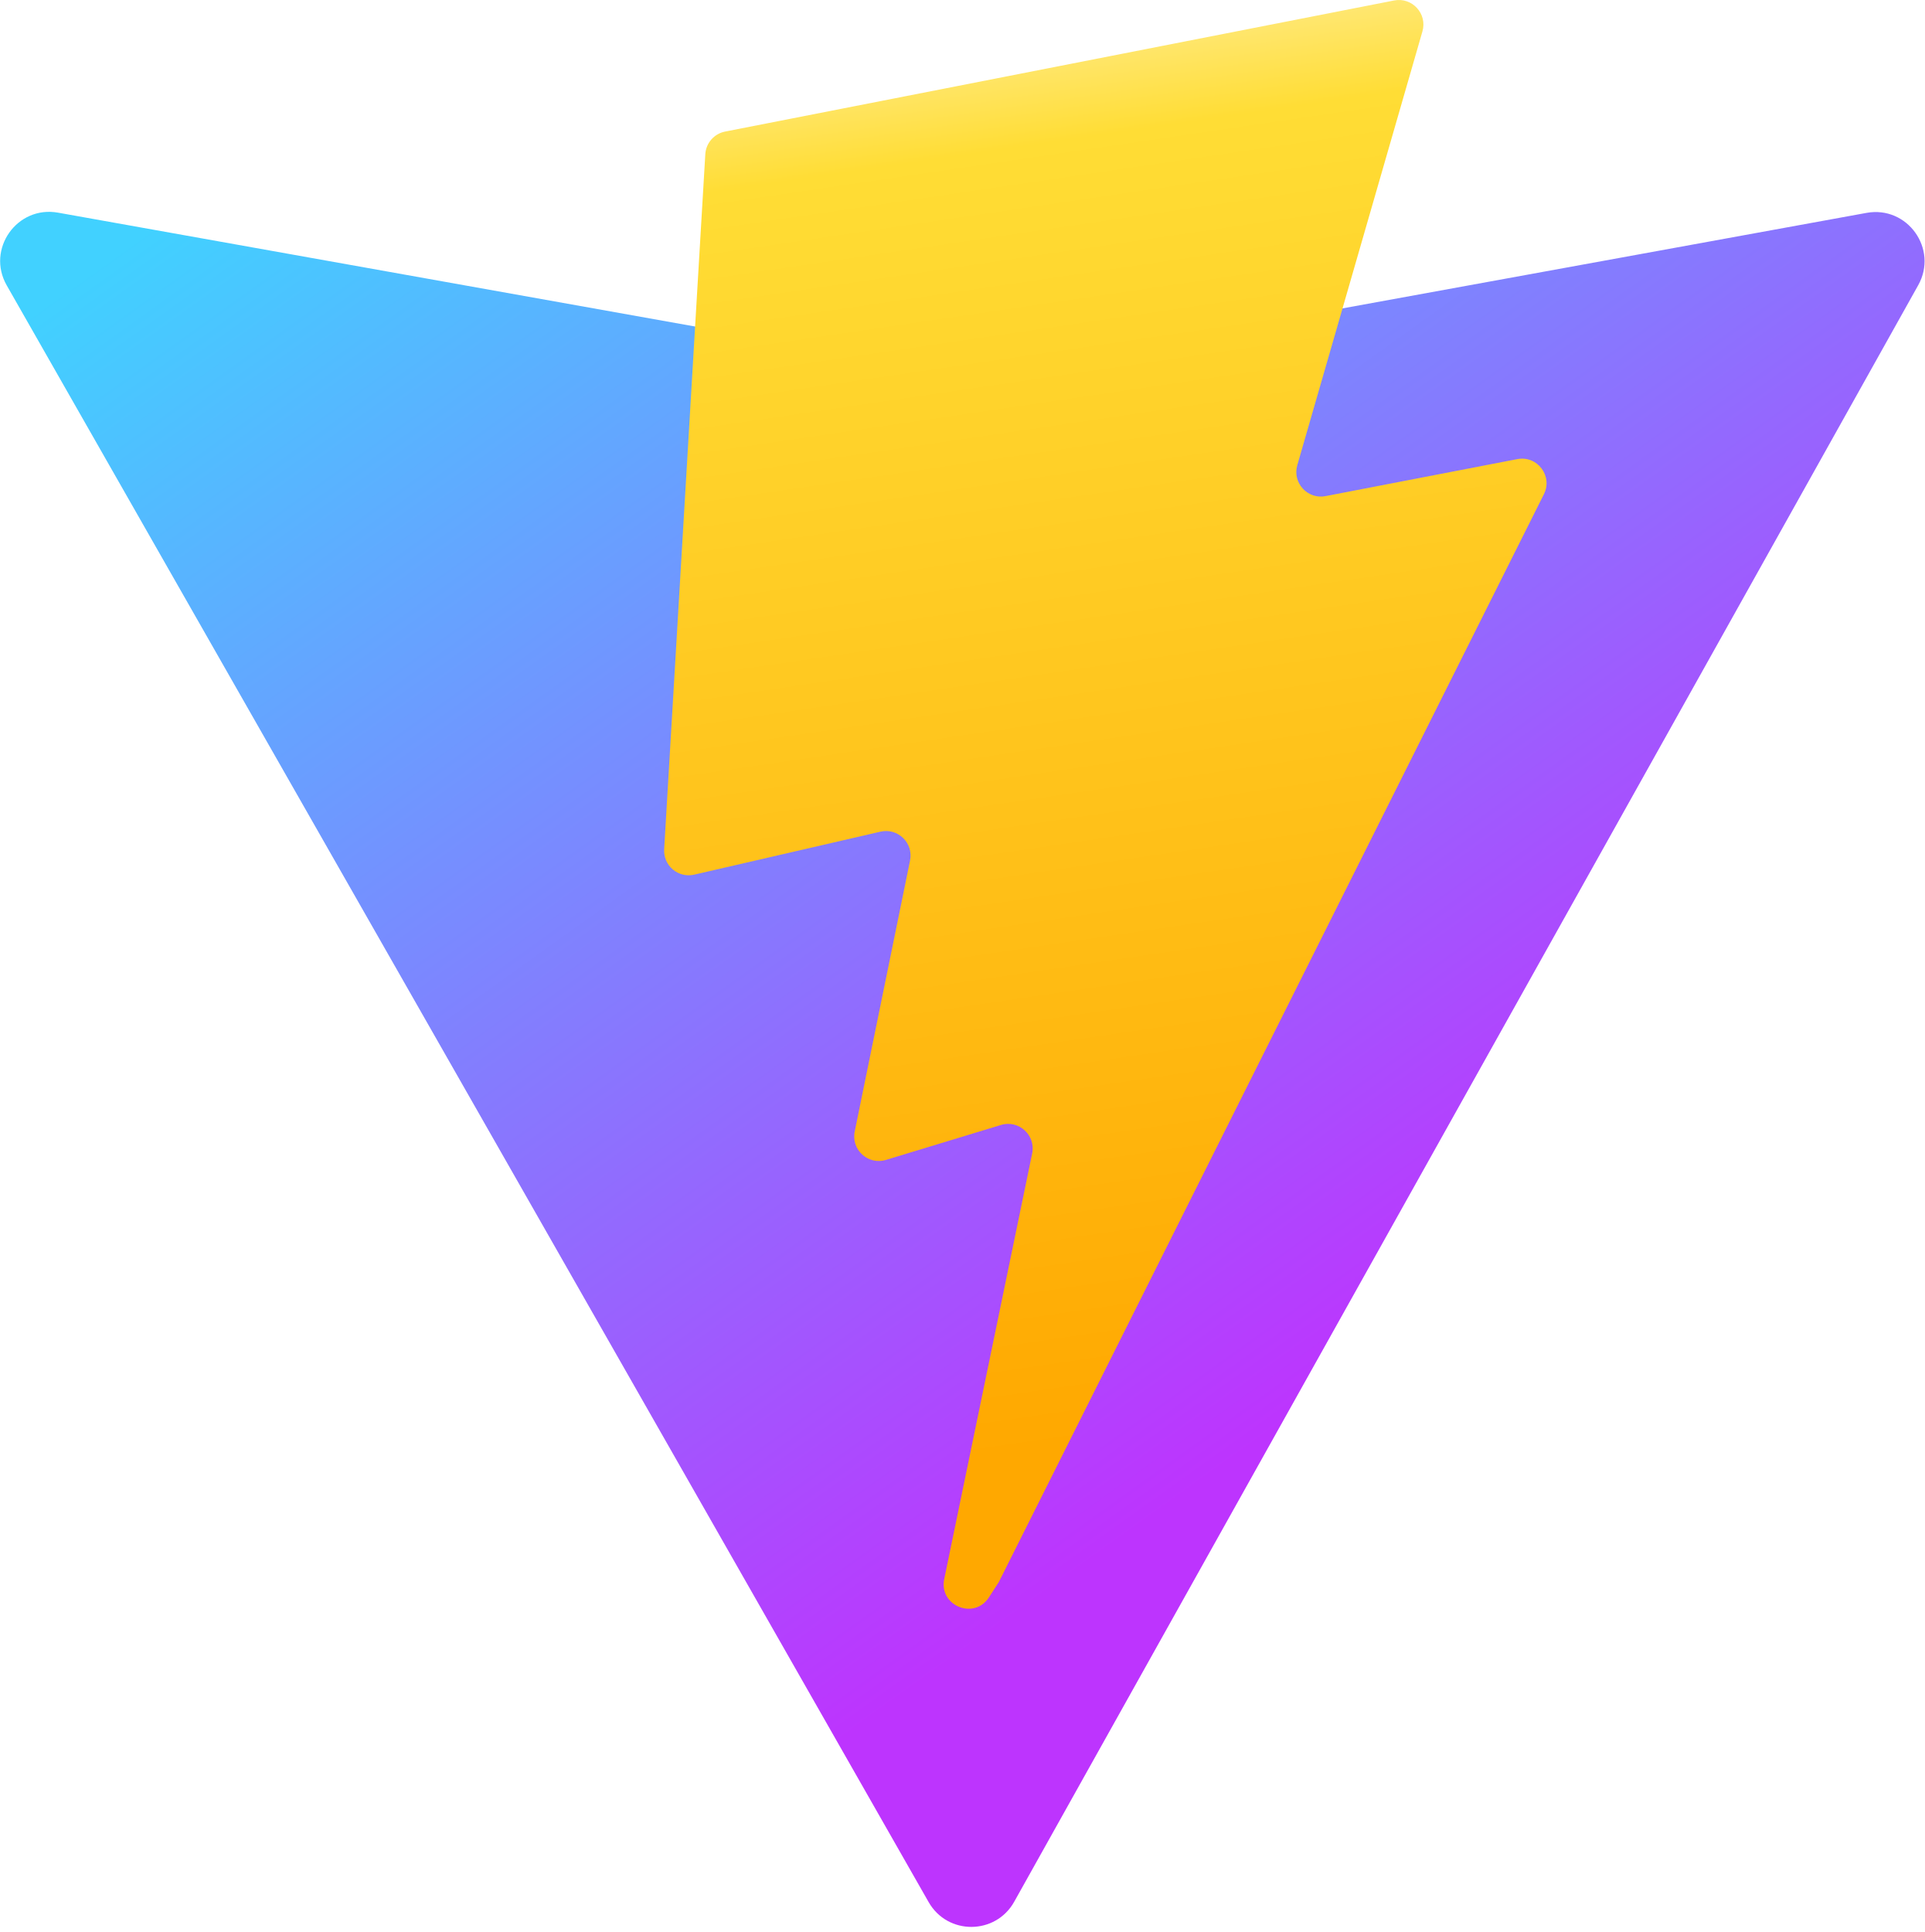
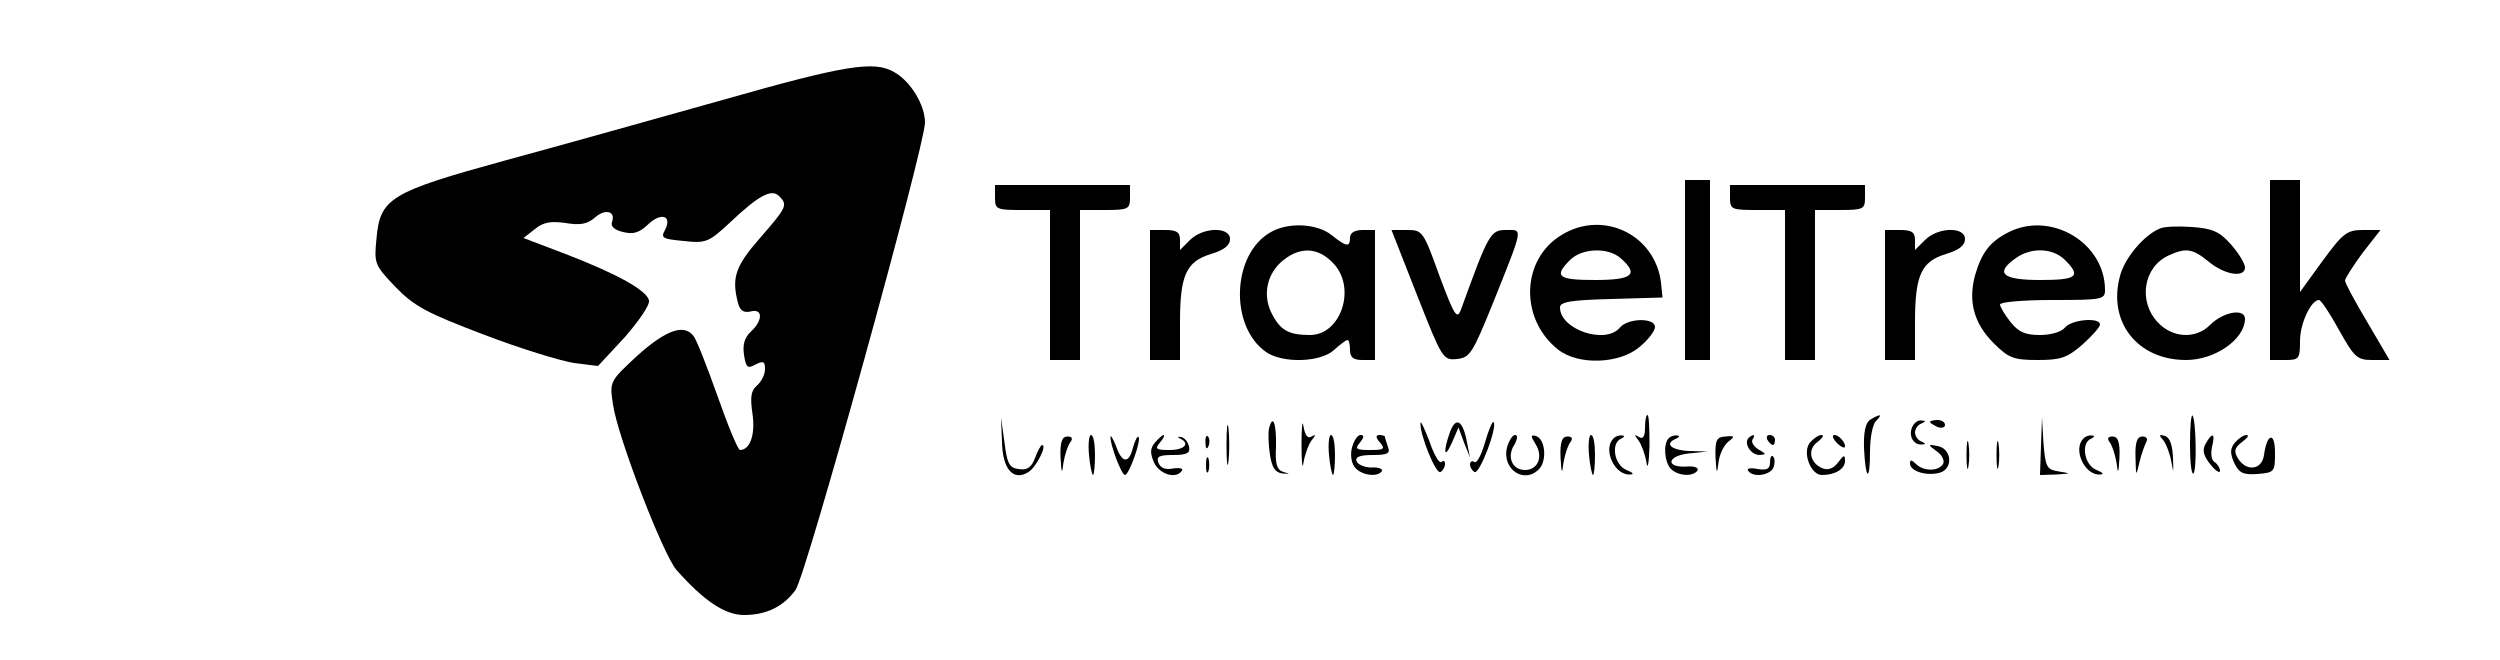
- <svg xmlns="http://www.w3.org/2000/svg" aria-hidden="true" role="img" class="iconify iconify--logos" width="31.88" height="32" preserveAspectRatio="xMidYMid meet" viewBox="0 0 256 257">
-   <defs>
-     <linearGradient id="IconifyId1813088fe1fbc01fb466" x1="-.828%" x2="57.636%" y1="7.652%" y2="78.411%">
-       <stop offset="0%" stop-color="#41D1FF" />
-       <stop offset="100%" stop-color="#BD34FE" />
-     </linearGradient>
-     <linearGradient id="IconifyId1813088fe1fbc01fb467" x1="43.376%" x2="50.316%" y1="2.242%" y2="89.03%">
-       <stop offset="0%" stop-color="#FFEA83" />
-       <stop offset="8.333%" stop-color="#FFDD35" />
-       <stop offset="100%" stop-color="#FFA800" />
-     </linearGradient>
-   </defs>
-   <path fill="url(#IconifyId1813088fe1fbc01fb466)" d="M255.153 37.938L134.897 252.976c-2.483 4.44-8.862 4.466-11.382.048L.875 37.958c-2.746-4.814 1.371-10.646 6.827-9.67l120.385 21.517a6.537 6.537 0 0 0 2.322-.004l117.867-21.483c5.438-.991 9.574 4.796 6.877 9.62Z" />
-   <path fill="url(#IconifyId1813088fe1fbc01fb467)" d="M185.432.063L96.44 17.501a3.268 3.268 0 0 0-2.634 3.014l-5.474 92.456a3.268 3.268 0 0 0 3.997 3.378l24.777-5.718c2.318-.535 4.413 1.507 3.936 3.838l-7.361 36.047c-.495 2.426 1.782 4.5 4.151 3.78l15.304-4.649c2.372-.72 4.652 1.36 4.15 3.788l-11.698 56.621c-.732 3.542 3.979 5.473 5.943 2.437l1.313-2.028l72.516-144.72c1.215-2.423-.88-5.186-3.54-4.672l-25.505 4.922c-2.396.462-4.435-1.77-3.759-4.114l16.646-57.705c.677-2.35-1.37-4.583-3.769-4.113Z" />
+ <svg xmlns="http://www.w3.org/2000/svg" version="1.0" width="500pt" height="132pt" viewBox="0 0 500 132" preserveAspectRatio="xMidYMid meet">
+   <g transform="translate(0,132) scale(0.1,-0.1)" fill="#000000" stroke="none">
+     <path d="M1445 1120 c-132 -37 -328 -92 -435 -121 -229 -63 -250 -75 -257 -156 -5 -50 -4 -53 38 -97 38 -39 63 -52 176 -95 73 -28 155 -53 181 -57 l48 -6 53 57 c28 32 51 65 49 74 -4 20 -63 53 -167 93 l-84 32 23 18 c17 14 32 16 61 12 30 -5 44 -2 59 11 20 18 42 13 34 -9 -3 -9 5 -16 22 -20 20 -5 32 -2 50 15 26 25 49 18 34 -11 -9 -16 -5 -18 38 -22 44 -5 50 -2 92 37 57 54 83 68 98 53 18 -18 16 -22 -38 -84 -50 -57 -57 -80 -44 -130 4 -15 11 -20 25 -17 25 7 25 -18 1 -40 -13 -12 -17 -26 -14 -47 4 -25 7 -28 23 -19 16 8 19 6 19 -9 0 -11 -7 -25 -16 -33 -12 -10 -14 -23 -9 -57 6 -41 -5 -72 -25 -72 -4 0 -24 48 -45 108 -21 59 -42 113 -48 120 -19 25 -55 12 -112 -39 -56 -52 -56 -52 -49 -98 9 -64 100 -300 127 -331 55 -62 97 -90 135 -90 45 0 79 17 103 50 21 28 259 889 259 935 0 35 -29 83 -62 101 -40 23 -97 14 -343 -56z" />
+     <path d="M3370 780 l0 -180 25 0 25 0 0 180 0 180 -25 0 -25 0 0 -180z" />
+     <path d="M4540 780 l0 -180 30 0 c28 0 30 2 30 38 0 35 22 82 38 82 4 0 22 -27 40 -60 31 -55 36 -60 67 -60 l34 0 -44 75 c-25 42 -45 79 -45 84 0 4 16 29 35 55 l36 46 -35 0 c-32 0 -40 -6 -81 -62 l-45 -62 0 112 0 112 -30 0 -30 0 0 -180z" />
+     <path d="M1990 925 c0 -24 3 -25 55 -25 l55 0 0 -150 0 -150 30 0 30 0 0 150 0 150 50 0 c47 0 50 2 50 25 l0 25 -135 0 -135 0 0 -25z" />
+     <path d="M3460 925 c0 -24 3 -25 55 -25 l55 0 0 -150 0 -150 30 0 30 0 0 150 0 150 50 0 c47 0 50 2 50 25 l0 25 -135 0 -135 0 0 -25z" />
+     <path d="M2542 856 c-78 -43 -84 -188 -10 -240 33 -23 109 -21 136 4 12 11 24 20 27 20 3 0 5 -9 5 -20 0 -15 7 -20 25 -20 l25 0 0 130 0 130 -25 0 c-16 0 -25 -6 -25 -15 0 -20 -7 -19 -37 5 -29 23 -86 26 -121 6z m123 -61 c49 -48 18 -145 -45 -145 -42 0 -59 9 -76 42 -20 38 -10 82 23 108 34 27 69 25 98 -5z" />
+     <path d="M3123 850 c-81 -49 -84 -168 -7 -229 40 -32 123 -29 163 5 17 14 31 32 31 40 0 19 -54 18 -70 -1 -29 -35 -120 -4 -120 40 0 11 20 15 103 17 l102 3 -3 30 c-12 96 -116 146 -199 95z m119 -47 c36 -32 23 -43 -52 -43 -74 0 -83 7 -50 40 24 24 77 26 102 3z" />
+     <path d="M4016 855 c-37 -19 -53 -41 -66 -86 -14 -52 -2 -96 37 -135 30 -30 40 -34 88 -34 46 0 59 4 90 31 19 17 35 35 35 40 0 15 -57 10 -70 -6 -7 -9 -29 -15 -50 -15 -30 0 -43 6 -59 26 -12 15 -21 31 -21 35 0 5 47 9 105 9 99 0 105 1 105 20 0 95 -109 159 -194 115z m114 -55 c33 -33 24 -40 -50 -40 -76 0 -91 14 -48 44 31 22 74 20 98 -4z" />
+     <path d="M4320 863 c-31 -12 -71 -59 -80 -95 -25 -92 35 -168 132 -168 58 0 117 41 118 82 0 22 -43 15 -70 -12 -29 -29 -76 -26 -105 6 -39 42 -28 110 22 133 35 16 48 14 80 -12 32 -27 73 -33 73 -12 0 8 -13 29 -28 46 -23 26 -37 32 -78 35 -27 2 -56 1 -64 -3z" />
+     <path d="M2300 730 l0 -130 30 0 30 0 0 75 c0 94 12 122 62 137 26 8 38 17 38 30 0 25 -54 24 -80 -2 l-20 -20 0 20 c0 16 -7 20 -30 20 l-30 0 0 -130z" />
+     <path d="M2834 730 c50 -127 52 -131 80 -128 26 3 31 11 72 112 62 155 60 146 26 146 -31 0 -35 -7 -90 -159 -8 -21 -13 -13 -43 67 -32 89 -34 92 -64 92 l-32 0 51 -130z" />
+     <path d="M3770 730 l0 -130 30 0 30 0 0 75 c0 94 12 122 62 137 26 8 38 17 38 30 0 25 -54 24 -80 -2 l-20 -20 0 20 c0 16 -7 20 -30 20 l-30 0 0 -130z" />
+     <path d="M2453 430 c0 -36 2 -50 4 -32 2 17 2 47 0 65 -2 17 -4 3 -4 -33z" />
+     <path d="M2603 430 c0 -36 2 -51 4 -35 3 17 10 36 16 44 9 11 9 13 0 8 -7 -5 -13 2 -16 20 -2 16 -4 -1 -4 -37z" />
+     <path d="M3290 464 c0 -17 -4 -23 -12 -18 -10 6 -10 5 -1 -7 6 -8 13 -27 16 -44 2 -16 5 -2 6 33 0 34 -1 62 -4 62 -3 0 -5 -12 -5 -26z" />
+     <path d="M3741 481 c-10 -6 -14 -25 -13 -57 3 -64 12 -70 12 -8 0 28 5 55 12 62 14 14 9 15 -11 3z" />
+     <path d="M4380 430 c0 -35 3 -60 7 -57 7 8 5 108 -2 116 -3 2 -5 -24 -5 -59z" />
+     <path d="M2004 436 c1 -55 23 -79 53 -60 15 9 38 54 27 54 -2 0 -9 -12 -14 -26 -7 -19 -16 -25 -33 -22 -18 2 -23 11 -28 53 l-7 50 2 -49z" />
+     <path d="M2538 463 c-2 -10 -1 -34 2 -53 4 -25 10 -35 25 -37 16 -1 16 -1 2 3 -13 4 -17 15 -15 50 1 46 -6 68 -14 37z" />
+     <path d="M2841 474 c-2 -22 31 -104 40 -98 5 3 9 10 9 16 0 6 -3 8 -7 4 -4 -4 -15 14 -24 41 -10 26 -18 43 -18 37z" />
+     <path d="M2900 456 c-14 -39 -12 -57 4 -21 l13 30 11 -30 12 -30 -6 30 c-8 44 -22 53 -34 21z" />
+     <path d="M2970 435 c-7 -24 -16 -42 -21 -39 -5 3 -9 1 -9 -5 0 -5 4 -12 9 -15 10 -6 47 92 38 100 -2 2 -10 -16 -17 -41z" />
+     <path d="M3824 465 c-7 -17 3 -35 19 -34 9 0 9 2 0 6 -7 2 -13 11 -13 18 0 7 6 16 13 18 9 4 9 6 -1 6 -7 1 -15 -6 -18 -14z" />
+     <path d="M3860 476 c0 -2 7 -6 15 -10 8 -3 15 -1 15 4 0 6 -7 10 -15 10 -8 0 -15 -2 -15 -4z" />
+     <path d="M4082 428 l-2 -58 33 1 c29 2 30 2 5 6 -25 4 -27 9 -31 56 l-3 52 -2 -57z" />
+     <path d="M2121 406 c2 -34 3 -36 6 -11 3 17 9 35 14 41 5 7 3 11 -6 11 -11 0 -15 -11 -14 -41z" />
+     <path d="M2178 410 c2 -22 6 -40 8 -40 2 0 4 18 4 40 0 22 -3 40 -8 40 -4 0 -6 -18 -4 -40z" />
+     <path d="M2221 446 c-1 -15 22 -76 29 -76 8 0 33 70 27 76 -2 3 -7 -7 -11 -21 -8 -33 -22 -32 -34 3 -6 15 -11 23 -11 18z" />
+     <path d="M2310 435 c-10 -12 -10 -21 -2 -40 11 -24 45 -34 56 -16 3 4 -5 6 -18 4 -15 -3 -25 1 -29 11 -5 13 1 16 29 16 28 0 35 4 32 17 -2 9 -9 18 -16 19 -7 1 -8 0 -2 -3 21 -10 9 -23 -21 -23 -27 0 -30 2 -19 15 7 8 10 15 7 15 -2 0 -10 -7 -17 -15z" />
+     <path d="M2411 434 c0 -11 3 -14 6 -6 3 7 2 16 -1 19 -3 4 -6 -2 -5 -13z" />
+     <path d="M2658 410 c2 -22 6 -40 8 -40 2 0 4 18 4 40 0 22 -3 40 -8 40 -4 0 -6 -18 -4 -40z" />
+     <path d="M2704 425 c-4 -15 -1 -32 6 -40 13 -16 46 -20 54 -7 2 4 -7 8 -21 7 -14 0 -28 6 -30 13 -3 8 7 12 32 12 30 0 36 3 31 16 -3 9 -6 18 -6 20 0 2 -5 4 -11 4 -8 0 -8 -5 1 -15 11 -13 8 -15 -20 -15 -28 0 -31 2 -20 15 8 10 9 15 1 15 -6 0 -13 -11 -17 -25z" />
+     <path d="M3014 425 c-11 -45 37 -75 66 -41 14 18 10 58 -8 64 -11 3 -11 0 -1 -16 16 -25 5 -52 -21 -52 -26 0 -37 27 -21 51 6 11 7 19 1 19 -5 0 -12 -11 -16 -25z" />
+     <path d="M3121 406 c2 -34 3 -36 6 -11 3 17 9 35 14 41 5 7 3 11 -6 11 -11 0 -15 -11 -14 -41z" />
+     <path d="M3178 410 c2 -22 6 -40 8 -40 2 0 4 18 4 40 0 22 -3 40 -8 40 -4 0 -6 -18 -4 -40z" />
+     <path d="M3227 443 c-22 -21 2 -74 33 -72 9 0 6 4 -7 9 -25 10 -32 55 -10 63 6 3 7 6 1 6 -6 1 -14 -2 -17 -6z" />
+     <path d="M3337 443 c-11 -11 -8 -48 5 -61 14 -14 44 -16 53 -3 3 6 -7 9 -21 8 -43 -3 -41 21 3 26 l38 4 -37 1 c-37 2 -50 15 -25 25 6 3 7 6 1 6 -6 1 -14 -2 -17 -6z" />
+     <path d="M3431 405 c2 -33 3 -35 6 -10 2 17 11 35 20 42 13 10 13 12 -6 10 -18 -1 -21 -7 -20 -42z" />
+     <path d="M3497 444 c-10 -11 5 -34 22 -34 14 1 14 2 -2 11 -9 6 -15 14 -12 20 7 10 2 12 -8 3z" />
+     <path d="M3535 440 c3 -5 8 -10 11 -10 2 0 4 5 4 10 0 6 -5 10 -11 10 -5 0 -7 -4 -4 -10z" />
+     <path d="M3620 435 c-16 -19 1 -65 24 -65 26 0 46 12 46 28 0 13 -2 13 -14 -3 -8 -11 -19 -16 -30 -12 -26 10 -32 38 -11 53 10 8 14 14 8 14 -6 0 -16 -7 -23 -15z" />
+     <path d="M3672 436 c7 -8 15 -12 17 -11 5 6 -10 25 -20 25 -5 0 -4 -6 3 -14z" />
+     <path d="M3933 410 c0 -25 2 -35 4 -22 2 12 2 32 0 45 -2 12 -4 2 -4 -23z" />
+     <path d="M3993 410 c0 -25 2 -35 4 -22 2 12 2 32 0 45 -2 12 -4 2 -4 -23z" />
+     <path d="M4167 443 c-22 -21 2 -74 33 -72 9 0 6 4 -7 9 -25 10 -32 55 -10 63 6 3 7 6 1 6 -6 1 -14 -2 -17 -6z" />
+     <path d="M4219 436 c5 -6 11 -24 14 -41 3 -25 4 -23 6 11 1 30 -3 41 -14 41 -9 0 -11 -4 -6 -11z" />
+     <path d="M4271 406 c1 -40 1 -40 8 -10 4 17 11 35 14 41 3 5 0 10 -8 10 -11 0 -15 -12 -14 -41z" />
+     <path d="M4327 439 c6 -8 13 -27 16 -44 4 -23 4 -20 3 9 -1 25 -6 41 -16 44 -12 4 -13 2 -3 -9z" />
+     <path d="M4411 432 c-7 -12 -4 -24 10 -41 10 -13 19 -18 19 -13 0 6 -5 14 -11 18 -6 3 -8 17 -5 30 7 28 1 31 -13 6z" />
+     <path d="M4470 435 c-10 -12 -10 -21 -2 -40 10 -21 18 -25 47 -23 34 3 35 4 35 43 0 42 -16 39 -22 -5 -4 -30 -35 -34 -52 -7 -9 15 -7 21 8 33 11 8 15 14 9 14 -6 0 -16 -7 -23 -15z" />
+     <path d="M3874 417 c10 -7 16 -19 12 -25 -9 -15 -39 -15 -54 0 -9 9 -12 9 -12 1 0 -16 35 -26 61 -18 26 9 22 48 -6 53 -20 4 -20 3 -1 -11z" />
+     <path d="M2412 390 c0 -14 2 -19 5 -12 2 6 2 18 0 25 -3 6 -5 1 -5 -13z" />
+     <path d="M3540 396 c0 -14 -6 -17 -25 -14 -13 3 -22 1 -19 -3 9 -15 44 -10 51 6 3 9 3 19 -1 22 -3 4 -6 -2 -6 -11z" />
+   </g>
</svg>
